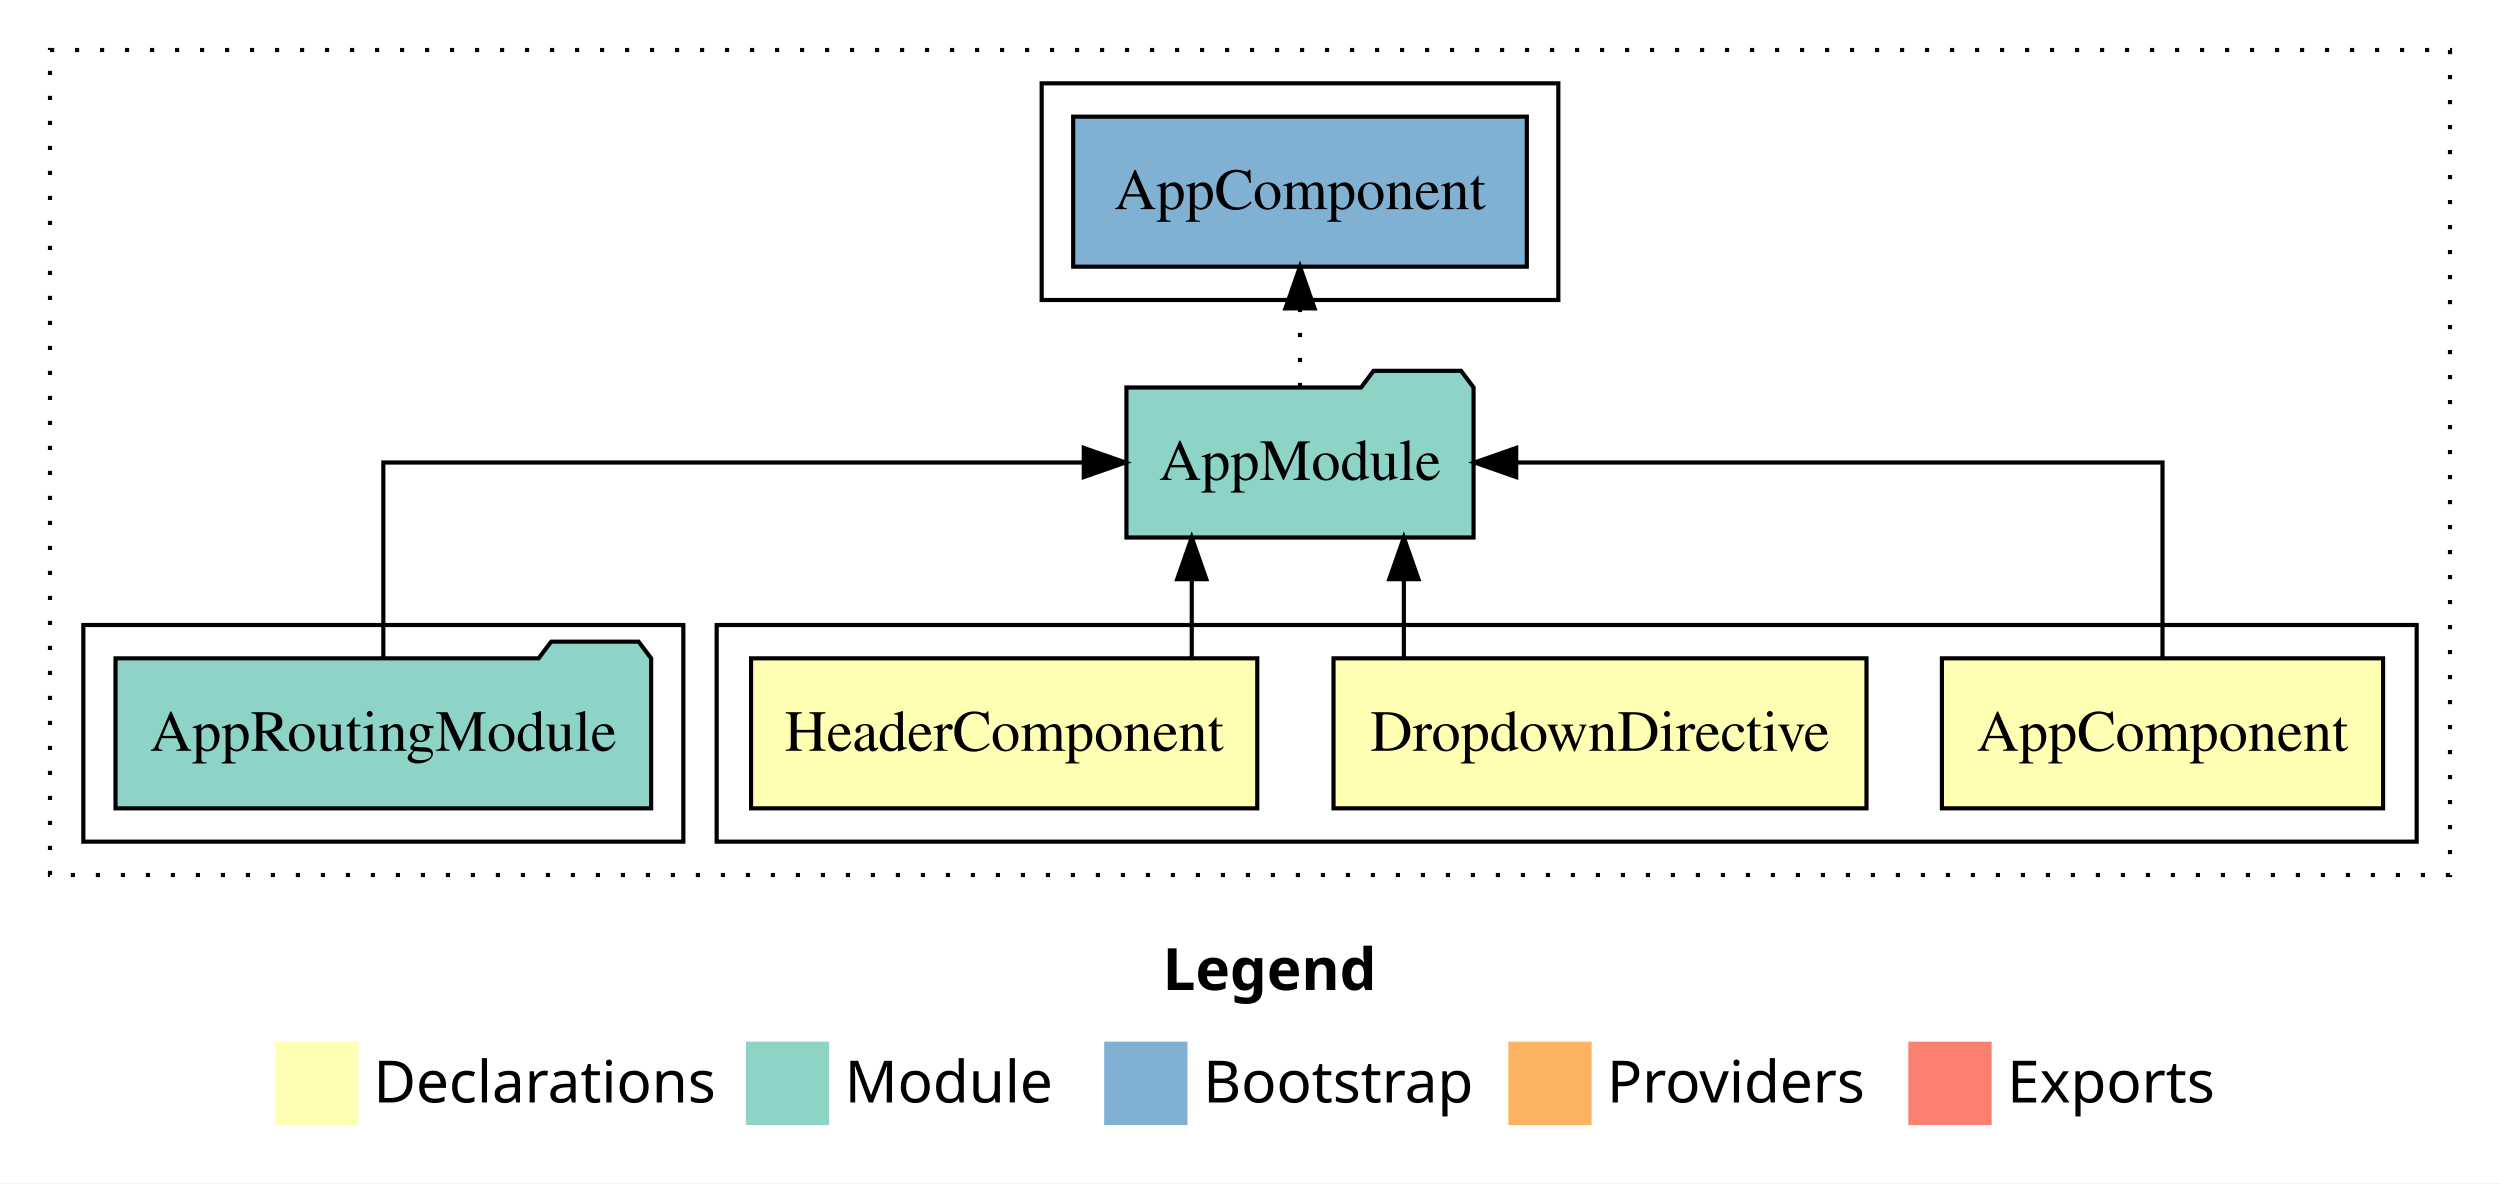
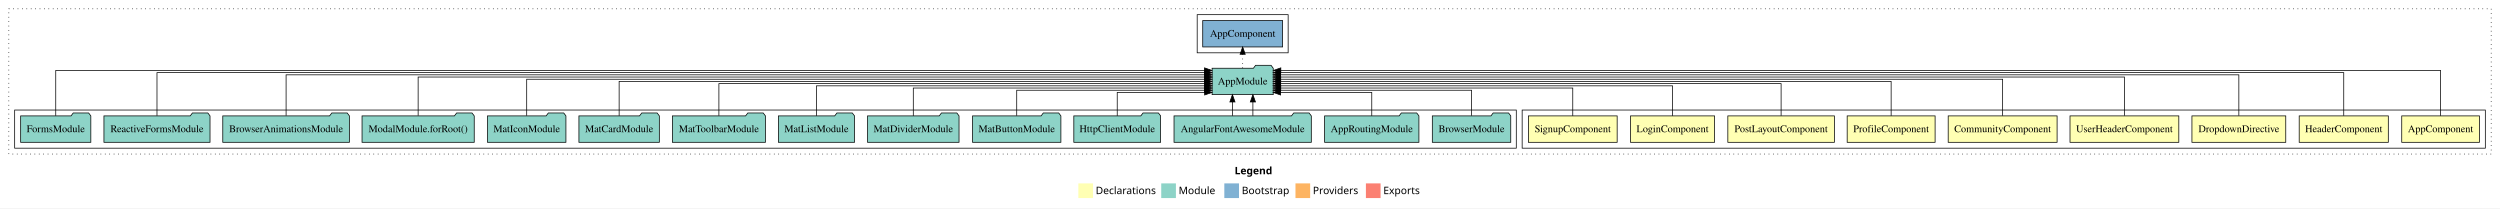
- <svg xmlns="http://www.w3.org/2000/svg" width="600pt" height="284pt" viewBox="0.00 0.00 600.00 284.00">
+ <svg xmlns="http://www.w3.org/2000/svg" width="3408pt" height="284pt" viewBox="0.00 0.00 3408.00 284.00">
  <g id="graph0" class="graph" transform="scale(1 1) rotate(0) translate(4 280)">
-     <polygon fill="#ffffff" stroke="transparent" points="-4,4 -4,-280 596,-280 596,4 -4,4" />
-     <text text-anchor="start" x="275.009" y="-42.4" font-family="sans-serif" font-weight="bold" font-size="14.00" fill="#000000">Legend</text>
-     <polygon fill="#ffffb3" stroke="transparent" points="62,-10 62,-30 82,-30 82,-10 62,-10" />
-     <text text-anchor="start" x="85.629" y="-15.4" font-family="sans-serif" font-size="14.00" fill="#000000">  Declarations</text>
-     <polygon fill="#8dd3c7" stroke="transparent" points="175,-10 175,-30 195,-30 195,-10 175,-10" />
-     <text text-anchor="start" x="198.725" y="-15.4" font-family="sans-serif" font-size="14.00" fill="#000000">  Module</text>
-     <polygon fill="#80b1d3" stroke="transparent" points="261,-10 261,-30 281,-30 281,-10 261,-10" />
-     <text text-anchor="start" x="284.781" y="-15.4" font-family="sans-serif" font-size="14.00" fill="#000000">  Bootstrap</text>
-     <polygon fill="#fdb462" stroke="transparent" points="358,-10 358,-30 378,-30 378,-10 358,-10" />
-     <text text-anchor="start" x="381.673" y="-15.4" font-family="sans-serif" font-size="14.00" fill="#000000">  Providers</text>
-     <polygon fill="#fb8072" stroke="transparent" points="454,-10 454,-30 474,-30 474,-10 454,-10" />
-     <text text-anchor="start" x="477.726" y="-15.4" font-family="sans-serif" font-size="14.00" fill="#000000">  Exports</text>
+     <polygon fill="#ffffff" stroke="transparent" points="-4,4 -4,-280 3404,-280 3404,4 -4,4" />
+     <text text-anchor="start" x="1679.009" y="-42.4" font-family="sans-serif" font-weight="bold" font-size="14.00" fill="#000000">Legend</text>
+     <polygon fill="#ffffb3" stroke="transparent" points="1466,-10 1466,-30 1486,-30 1486,-10 1466,-10" />
+     <text text-anchor="start" x="1489.629" y="-15.4" font-family="sans-serif" font-size="14.00" fill="#000000">  Declarations</text>
+     <polygon fill="#8dd3c7" stroke="transparent" points="1579,-10 1579,-30 1599,-30 1599,-10 1579,-10" />
+     <text text-anchor="start" x="1602.725" y="-15.4" font-family="sans-serif" font-size="14.00" fill="#000000">  Module</text>
+     <polygon fill="#80b1d3" stroke="transparent" points="1665,-10 1665,-30 1685,-30 1685,-10 1665,-10" />
+     <text text-anchor="start" x="1688.781" y="-15.4" font-family="sans-serif" font-size="14.00" fill="#000000">  Bootstrap</text>
+     <polygon fill="#fdb462" stroke="transparent" points="1762,-10 1762,-30 1782,-30 1782,-10 1762,-10" />
+     <text text-anchor="start" x="1785.673" y="-15.4" font-family="sans-serif" font-size="14.00" fill="#000000">  Providers</text>
+     <polygon fill="#fb8072" stroke="transparent" points="1858,-10 1858,-30 1878,-30 1878,-10 1858,-10" />
+     <text text-anchor="start" x="1881.726" y="-15.4" font-family="sans-serif" font-size="14.00" fill="#000000">  Exports</text>
    <g id="clust1" class="cluster">
-       <polygon fill="none" stroke="#000000" stroke-dasharray="1,5" points="8,-70 8,-268 584,-268 584,-70 8,-70" />
+       <polygon fill="none" stroke="#000000" stroke-dasharray="1,5" points="8,-70 8,-268 3392,-268 3392,-70 8,-70" />
    </g>
    <g id="clust2" class="cluster">
-       <polygon fill="none" stroke="#000000" points="168,-78 168,-130 576,-130 576,-78 168,-78" />
-     </g>
-     <g id="clust6" class="cluster">
-       <polygon fill="none" stroke="#000000" points="16,-78 16,-130 160,-130 160,-78 16,-78" />
-     </g>
-     <g id="clust8" class="cluster">
-       <polygon fill="none" stroke="#000000" points="246,-208 246,-260 370,-260 370,-208 246,-208" />
+       <polygon fill="none" stroke="#000000" points="2071,-78 2071,-130 3384,-130 3384,-78 2071,-78" />
+     </g>
+     <g id="clust12" class="cluster">
+       <polygon fill="none" stroke="#000000" points="16,-78 16,-130 2063,-130 2063,-78 16,-78" />
+     </g>
+     <g id="clust14" class="cluster">
+       <polygon fill="none" stroke="#000000" points="1628,-208 1628,-260 1752,-260 1752,-208 1628,-208" />
    </g>
    <g id="node1" class="node">
-       <polygon fill="#ffffb3" stroke="#000000" points="567.94,-122 462.06,-122 462.06,-86 567.94,-86 567.94,-122" />
-       <text text-anchor="middle" x="515" y="-99.8" font-family="Times,serif" font-size="14.00" fill="#000000">AppComponent</text>
+       <polygon fill="#ffffb3" stroke="#000000" points="3375.94,-122 3270.06,-122 3270.06,-86 3375.94,-86 3375.94,-122" />
+       <text text-anchor="middle" x="3323" y="-99.8" font-family="Times,serif" font-size="14.00" fill="#000000">AppComponent</text>
+     </g>
+     <g id="node10" class="node">
+       <polygon fill="#8dd3c7" stroke="#000000" points="1731.657,-187 1728.657,-191 1707.657,-191 1704.657,-187 1648.343,-187 1648.343,-151 1731.657,-151 1731.657,-187" />
+       <text text-anchor="middle" x="1690" y="-164.8" font-family="Times,serif" font-size="14.00" fill="#000000">AppModule</text>
+     </g>
+     <g id="edge1" class="edge">
+       <path fill="none" stroke="#000000" d="M3323,-122.153C3323,-145.757 3323,-184 3323,-184 3323,-184 1742.007,-184 1742.007,-184" />
+       <polygon fill="#000000" stroke="#000000" points="1742.008,-180.5 1732.007,-184 1742.007,-187.5 1742.008,-180.5" />
+     </g>
+     <g id="node2" class="node">
+       <polygon fill="#ffffb3" stroke="#000000" points="3251.744,-122 3130.256,-122 3130.256,-86 3251.744,-86 3251.744,-122" />
+       <text text-anchor="middle" x="3191" y="-99.8" font-family="Times,serif" font-size="14.00" fill="#000000">HeaderComponent</text>
+     </g>
+     <g id="edge2" class="edge">
+       <path fill="none" stroke="#000000" d="M3191,-122.248C3191,-145.018 3191,-181 3191,-181 3191,-181 1741.712,-181 1741.712,-181" />
+       <polygon fill="#000000" stroke="#000000" points="1741.712,-177.5 1731.712,-181 1741.712,-184.5 1741.712,-177.5" />
+     </g>
+     <g id="node3" class="node">
+       <polygon fill="#ffffb3" stroke="#000000" points="3111.957,-122 2984.043,-122 2984.043,-86 3111.957,-86 3111.957,-122" />
+       <text text-anchor="middle" x="3048" y="-99.8" font-family="Times,serif" font-size="14.00" fill="#000000">DropdownDirective</text>
+     </g>
+     <g id="edge3" class="edge">
+       <path fill="none" stroke="#000000" d="M3048,-122.292C3048,-144.206 3048,-178 3048,-178 3048,-178 1741.757,-178 1741.757,-178" />
+       <polygon fill="#000000" stroke="#000000" points="1741.757,-174.5 1731.757,-178 1741.757,-181.5 1741.757,-174.5" />
    </g>
    <g id="node4" class="node">
-       <polygon fill="#8dd3c7" stroke="#000000" points="349.657,-187 346.657,-191 325.657,-191 322.657,-187 266.343,-187 266.343,-151 349.657,-151 349.657,-187" />
-       <text text-anchor="middle" x="308" y="-164.8" font-family="Times,serif" font-size="14.00" fill="#000000">AppModule</text>
-     </g>
-     <g id="edge1" class="edge">
-       <path fill="none" stroke="#000000" d="M515,-122.106C515,-141.339 515,-169 515,-169 515,-169 359.889,-169 359.889,-169" />
-       <polygon fill="#000000" stroke="#000000" points="359.89,-165.5 349.889,-169 359.889,-172.5 359.89,-165.5" />
-     </g>
-     <g id="node2" class="node">
-       <polygon fill="#ffffb3" stroke="#000000" points="443.957,-122 316.043,-122 316.043,-86 443.957,-86 443.957,-122" />
-       <text text-anchor="middle" x="380" y="-99.8" font-family="Times,serif" font-size="14.00" fill="#000000">DropdownDirective</text>
-     </g>
-     <g id="edge2" class="edge">
-       <path fill="none" stroke="#000000" d="M332.925,-122.106C332.925,-122.106 332.925,-140.991 332.925,-140.991" />
-       <polygon fill="#000000" stroke="#000000" points="329.425,-140.991 332.925,-150.991 336.425,-140.991 329.425,-140.991" />
-     </g>
-     <g id="node3" class="node">
-       <polygon fill="#ffffb3" stroke="#000000" points="297.744,-122 176.256,-122 176.256,-86 297.744,-86 297.744,-122" />
-       <text text-anchor="middle" x="237" y="-99.8" font-family="Times,serif" font-size="14.00" fill="#000000">HeaderComponent</text>
-     </g>
-     <g id="edge3" class="edge">
-       <path fill="none" stroke="#000000" d="M282.022,-122.106C282.022,-122.106 282.022,-140.991 282.022,-140.991" />
-       <polygon fill="#000000" stroke="#000000" points="278.522,-140.991 282.022,-150.991 285.522,-140.991 278.522,-140.991" />
+       <polygon fill="#ffffb3" stroke="#000000" points="2966.17,-122 2817.83,-122 2817.83,-86 2966.17,-86 2966.17,-122" />
+       <text text-anchor="middle" x="2892" y="-99.8" font-family="Times,serif" font-size="14.00" fill="#000000">UserHeaderComponent</text>
+     </g>
+     <g id="edge4" class="edge">
+       <path fill="none" stroke="#000000" d="M2892,-122.284C2892,-143.321 2892,-175 2892,-175 2892,-175 1741.725,-175 1741.725,-175" />
+       <polygon fill="#000000" stroke="#000000" points="1741.725,-171.5 1731.725,-175 1741.725,-178.5 1741.725,-171.5" />
+     </g>
+     <g id="node5" class="node">
+       <polygon fill="#ffffb3" stroke="#000000" points="2800.232,-122 2651.768,-122 2651.768,-86 2800.232,-86 2800.232,-122" />
+       <text text-anchor="middle" x="2726" y="-99.8" font-family="Times,serif" font-size="14.00" fill="#000000">CommunityComponent</text>
+     </g>
+     <g id="edge5" class="edge">
+       <path fill="none" stroke="#000000" d="M2726,-122.223C2726,-142.365 2726,-172 2726,-172 2726,-172 1741.896,-172 1741.896,-172" />
+       <polygon fill="#000000" stroke="#000000" points="1741.896,-168.5 1731.896,-172 1741.896,-175.5 1741.896,-168.5" />
    </g>
    <g id="node6" class="node">
-       <polygon fill="#80b1d3" stroke="#000000" points="362.439,-252 253.561,-252 253.561,-216 362.439,-216 362.439,-252" />
-       <text text-anchor="middle" x="308" y="-229.8" font-family="Times,serif" font-size="14.00" fill="#000000">AppComponent </text>
-     </g>
-     <g id="edge5" class="edge">
-       <path fill="none" stroke="#000000" stroke-dasharray="1,5" d="M308,-187.106C308,-187.106 308,-205.991 308,-205.991" />
-       <polygon fill="#000000" stroke="#000000" points="304.5,-205.991 308,-215.991 311.5,-205.991 304.5,-205.991" />
-     </g>
-     <g id="node5" class="node">
-       <polygon fill="#8dd3c7" stroke="#000000" points="152.274,-122 149.274,-126 128.274,-126 125.274,-122 23.726,-122 23.726,-86 152.274,-86 152.274,-122" />
-       <text text-anchor="middle" x="88" y="-99.8" font-family="Times,serif" font-size="14.00" fill="#000000">AppRoutingModule</text>
-     </g>
-     <g id="edge4" class="edge">
-       <path fill="none" stroke="#000000" d="M88,-122.106C88,-141.339 88,-169 88,-169 88,-169 256.102,-169 256.102,-169" />
-       <polygon fill="#000000" stroke="#000000" points="256.102,-172.5 266.102,-169 256.102,-165.5 256.102,-172.5" />
+       <polygon fill="#ffffb3" stroke="#000000" points="2633.933,-122 2514.067,-122 2514.067,-86 2633.933,-86 2633.933,-122" />
+       <text text-anchor="middle" x="2574" y="-99.8" font-family="Times,serif" font-size="14.00" fill="#000000">ProfileComponent</text>
+     </g>
+     <g id="edge6" class="edge">
+       <path fill="none" stroke="#000000" d="M2574,-122.106C2574,-141.339 2574,-169 2574,-169 2574,-169 1741.746,-169 1741.746,-169" />
+       <polygon fill="#000000" stroke="#000000" points="1741.746,-165.5 1731.746,-169 1741.746,-172.5 1741.746,-165.5" />
+     </g>
+     <g id="node7" class="node">
+       <polygon fill="#ffffb3" stroke="#000000" points="2496.608,-122 2351.392,-122 2351.392,-86 2496.608,-86 2496.608,-122" />
+       <text text-anchor="middle" x="2424" y="-99.8" font-family="Times,serif" font-size="14.00" fill="#000000">PostLayoutComponent</text>
+     </g>
+     <g id="edge7" class="edge">
+       <path fill="none" stroke="#000000" d="M2424,-122.267C2424,-140.555 2424,-166 2424,-166 2424,-166 1741.832,-166 1741.832,-166" />
+       <polygon fill="#000000" stroke="#000000" points="1741.832,-162.5 1731.832,-166 1741.832,-169.5 1741.832,-162.5" />
+     </g>
+     <g id="node8" class="node">
+       <polygon fill="#ffffb3" stroke="#000000" points="2333.276,-122 2218.724,-122 2218.724,-86 2333.276,-86 2333.276,-122" />
+       <text text-anchor="middle" x="2276" y="-99.8" font-family="Times,serif" font-size="14.00" fill="#000000">LoginComponent</text>
+     </g>
+     <g id="edge8" class="edge">
+       <path fill="none" stroke="#000000" d="M2276,-122.022C2276,-139.373 2276,-163 2276,-163 2276,-163 1741.674,-163 1741.674,-163" />
+       <polygon fill="#000000" stroke="#000000" points="1741.674,-159.5 1731.674,-163 1741.674,-166.5 1741.674,-159.5" />
+     </g>
+     <g id="node9" class="node">
+       <polygon fill="#ffffb3" stroke="#000000" points="2200.506,-122 2079.494,-122 2079.494,-86 2200.506,-86 2200.506,-122" />
+       <text text-anchor="middle" x="2140" y="-99.8" font-family="Times,serif" font-size="14.00" fill="#000000">SignupComponent</text>
+     </g>
+     <g id="edge9" class="edge">
+       <path fill="none" stroke="#000000" d="M2140,-122.027C2140,-138.398 2140,-160 2140,-160 2140,-160 1741.931,-160 1741.931,-160" />
+       <polygon fill="#000000" stroke="#000000" points="1741.931,-156.5 1731.931,-160 1741.931,-163.5 1741.931,-156.5" />
+     </g>
+     <g id="node25" class="node">
+       <polygon fill="#80b1d3" stroke="#000000" points="1744.439,-252 1635.561,-252 1635.561,-216 1744.439,-216 1744.439,-252" />
+       <text text-anchor="middle" x="1690" y="-229.8" font-family="Times,serif" font-size="14.00" fill="#000000">AppComponent </text>
+     </g>
+     <g id="edge25" class="edge">
+       <path fill="none" stroke="#000000" stroke-dasharray="1,5" d="M1690,-187.106C1690,-187.106 1690,-205.991 1690,-205.991" />
+       <polygon fill="#000000" stroke="#000000" points="1686.5,-205.991 1690,-215.991 1693.5,-205.991 1686.5,-205.991" />
+     </g>
+     <g id="node11" class="node">
+       <polygon fill="#8dd3c7" stroke="#000000" points="2055.473,-122 2052.473,-126 2031.473,-126 2028.473,-122 1948.527,-122 1948.527,-86 2055.473,-86 2055.473,-122" />
+       <text text-anchor="middle" x="2002" y="-99.8" font-family="Times,serif" font-size="14.00" fill="#000000">BrowserModule</text>
+     </g>
+     <g id="edge10" class="edge">
+       <path fill="none" stroke="#000000" d="M2002,-122.24C2002,-137.571 2002,-157 2002,-157 2002,-157 1741.754,-157 1741.754,-157" />
+       <polygon fill="#000000" stroke="#000000" points="1741.754,-153.5 1731.754,-157 1741.754,-160.5 1741.754,-153.5" />
+     </g>
+     <g id="node12" class="node">
+       <polygon fill="#8dd3c7" stroke="#000000" points="1930.274,-122 1927.274,-126 1906.274,-126 1903.274,-122 1801.726,-122 1801.726,-86 1930.274,-86 1930.274,-122" />
+       <text text-anchor="middle" x="1866" y="-99.8" font-family="Times,serif" font-size="14.00" fill="#000000">AppRoutingModule</text>
+     </g>
+     <g id="edge11" class="edge">
+       <path fill="none" stroke="#000000" d="M1866,-122.051C1866,-136.373 1866,-154 1866,-154 1866,-154 1741.709,-154 1741.709,-154" />
+       <polygon fill="#000000" stroke="#000000" points="1741.71,-150.5 1731.709,-154 1741.709,-157.5 1741.71,-150.5" />
+     </g>
+     <g id="node13" class="node">
+       <polygon fill="#8dd3c7" stroke="#000000" points="1783.573,-122 1780.573,-126 1759.573,-126 1756.573,-122 1596.427,-122 1596.427,-86 1783.573,-86 1783.573,-122" />
+       <text text-anchor="middle" x="1690" y="-99.8" font-family="Times,serif" font-size="14.00" fill="#000000">AngularFontAwesomeModule</text>
+     </g>
+     <g id="edge12" class="edge">
+       <path fill="none" stroke="#000000" d="M1676.057,-122.106C1676.057,-122.106 1676.057,-140.991 1676.057,-140.991" />
+       <polygon fill="#000000" stroke="#000000" points="1672.557,-140.991 1676.057,-150.991 1679.557,-140.991 1672.557,-140.991" />
+     </g>
+     <g id="edge14" class="edge">
+       <path fill="none" stroke="#000000" d="M1703.943,-122.106C1703.943,-122.106 1703.943,-140.991 1703.943,-140.991" />
+       <polygon fill="#000000" stroke="#000000" points="1700.443,-140.991 1703.943,-150.991 1707.443,-140.991 1700.443,-140.991" />
+     </g>
+     <g id="node14" class="node">
+       <polygon fill="#8dd3c7" stroke="#000000" points="1578.161,-122 1575.161,-126 1554.161,-126 1551.161,-122 1459.839,-122 1459.839,-86 1578.161,-86 1578.161,-122" />
+       <text text-anchor="middle" x="1519" y="-99.8" font-family="Times,serif" font-size="14.00" fill="#000000">HttpClientModule</text>
+     </g>
+     <g id="edge13" class="edge">
+       <path fill="none" stroke="#000000" d="M1519,-122.051C1519,-136.373 1519,-154 1519,-154 1519,-154 1638.169,-154 1638.169,-154" />
+       <polygon fill="#000000" stroke="#000000" points="1638.169,-157.5 1648.169,-154 1638.169,-150.5 1638.169,-157.5" />
+     </g>
+     <g id="node15" class="node">
+       <polygon fill="#8dd3c7" stroke="#000000" points="1442.218,-122 1439.218,-126 1418.218,-126 1415.218,-122 1321.782,-122 1321.782,-86 1442.218,-86 1442.218,-122" />
+       <text text-anchor="middle" x="1382" y="-99.8" font-family="Times,serif" font-size="14.00" fill="#000000">MatButtonModule</text>
+     </g>
+     <g id="edge15" class="edge">
+       <path fill="none" stroke="#000000" d="M1382,-122.24C1382,-137.571 1382,-157 1382,-157 1382,-157 1638.141,-157 1638.141,-157" />
+       <polygon fill="#000000" stroke="#000000" points="1638.141,-160.5 1648.141,-157 1638.141,-153.5 1638.141,-160.5" />
+     </g>
+     <g id="node16" class="node">
+       <polygon fill="#8dd3c7" stroke="#000000" points="1303.363,-122 1300.363,-126 1279.363,-126 1276.363,-122 1178.637,-122 1178.637,-86 1303.363,-86 1303.363,-122" />
+       <text text-anchor="middle" x="1241" y="-99.8" font-family="Times,serif" font-size="14.00" fill="#000000">MatDividerModule</text>
+     </g>
+     <g id="edge16" class="edge">
+       <path fill="none" stroke="#000000" d="M1241,-122.027C1241,-138.398 1241,-160 1241,-160 1241,-160 1638.162,-160 1638.162,-160" />
+       <polygon fill="#000000" stroke="#000000" points="1638.162,-163.5 1648.162,-160 1638.162,-156.5 1638.162,-163.5" />
+     </g>
+     <g id="node17" class="node">
+       <polygon fill="#8dd3c7" stroke="#000000" points="1160.878,-122 1157.878,-126 1136.878,-126 1133.878,-122 1057.122,-122 1057.122,-86 1160.878,-86 1160.878,-122" />
+       <text text-anchor="middle" x="1109" y="-99.8" font-family="Times,serif" font-size="14.00" fill="#000000">MatListModule</text>
+     </g>
+     <g id="edge17" class="edge">
+       <path fill="none" stroke="#000000" d="M1109,-122.022C1109,-139.373 1109,-163 1109,-163 1109,-163 1638.216,-163 1638.216,-163" />
+       <polygon fill="#000000" stroke="#000000" points="1638.216,-166.5 1648.216,-163 1638.216,-159.5 1638.216,-166.5" />
+     </g>
+     <g id="node18" class="node">
+       <polygon fill="#8dd3c7" stroke="#000000" points="1039.419,-122 1036.419,-126 1015.419,-126 1012.419,-122 912.581,-122 912.581,-86 1039.419,-86 1039.419,-122" />
+       <text text-anchor="middle" x="976" y="-99.8" font-family="Times,serif" font-size="14.00" fill="#000000">MatToolbarModule</text>
+     </g>
+     <g id="edge18" class="edge">
+       <path fill="none" stroke="#000000" d="M976,-122.267C976,-140.555 976,-166 976,-166 976,-166 1638.264,-166 1638.264,-166" />
+       <polygon fill="#000000" stroke="#000000" points="1638.264,-169.5 1648.264,-166 1638.264,-162.5 1638.264,-169.5" />
+     </g>
+     <g id="node19" class="node">
+       <polygon fill="#8dd3c7" stroke="#000000" points="894.812,-122 891.812,-126 870.812,-126 867.812,-122 785.188,-122 785.188,-86 894.812,-86 894.812,-122" />
+       <text text-anchor="middle" x="840" y="-99.8" font-family="Times,serif" font-size="14.00" fill="#000000">MatCardModule</text>
+     </g>
+     <g id="edge19" class="edge">
+       <path fill="none" stroke="#000000" d="M840,-122.106C840,-141.339 840,-169 840,-169 840,-169 1638.138,-169 1638.138,-169" />
+       <polygon fill="#000000" stroke="#000000" points="1638.138,-172.5 1648.138,-169 1638.138,-165.5 1638.138,-172.5" />
+     </g>
+     <g id="node20" class="node">
+       <polygon fill="#8dd3c7" stroke="#000000" points="767.475,-122 764.475,-126 743.475,-126 740.475,-122 660.525,-122 660.525,-86 767.475,-86 767.475,-122" />
+       <text text-anchor="middle" x="714" y="-99.8" font-family="Times,serif" font-size="14.00" fill="#000000">MatIconModule</text>
+     </g>
+     <g id="edge20" class="edge">
+       <path fill="none" stroke="#000000" d="M714,-122.223C714,-142.365 714,-172 714,-172 714,-172 1638.062,-172 1638.062,-172" />
+       <polygon fill="#000000" stroke="#000000" points="1638.062,-175.5 1648.062,-172 1638.062,-168.5 1638.062,-175.5" />
+     </g>
+     <g id="node21" class="node">
+       <polygon fill="#8dd3c7" stroke="#000000" points="642.47,-122 639.47,-126 618.47,-126 615.47,-122 489.53,-122 489.53,-86 642.47,-86 642.47,-122" />
+       <text text-anchor="middle" x="566" y="-99.8" font-family="Times,serif" font-size="14.00" fill="#000000">ModalModule.forRoot()</text>
+     </g>
+     <g id="edge21" class="edge">
+       <path fill="none" stroke="#000000" d="M566,-122.284C566,-143.321 566,-175 566,-175 566,-175 1638.327,-175 1638.327,-175" />
+       <polygon fill="#000000" stroke="#000000" points="1638.327,-178.5 1648.327,-175 1638.327,-171.5 1638.327,-178.5" />
+     </g>
+     <g id="node22" class="node">
+       <polygon fill="#8dd3c7" stroke="#000000" points="472.302,-122 469.302,-126 448.302,-126 445.302,-122 299.698,-122 299.698,-86 472.302,-86 472.302,-122" />
+       <text text-anchor="middle" x="386" y="-99.8" font-family="Times,serif" font-size="14.00" fill="#000000">BrowserAnimationsModule</text>
+     </g>
+     <g id="edge22" class="edge">
+       <path fill="none" stroke="#000000" d="M386,-122.292C386,-144.206 386,-178 386,-178 386,-178 1638.091,-178 1638.091,-178" />
+       <polygon fill="#000000" stroke="#000000" points="1638.091,-181.5 1648.091,-178 1638.091,-174.5 1638.091,-181.5" />
+     </g>
+     <g id="node23" class="node">
+       <polygon fill="#8dd3c7" stroke="#000000" points="282.305,-122 279.305,-126 258.305,-126 255.305,-122 137.695,-122 137.695,-86 282.305,-86 282.305,-122" />
+       <text text-anchor="middle" x="210" y="-99.8" font-family="Times,serif" font-size="14.00" fill="#000000">ReactiveFormsModule</text>
+     </g>
+     <g id="edge23" class="edge">
+       <path fill="none" stroke="#000000" d="M210,-122.248C210,-145.018 210,-181 210,-181 210,-181 1638.091,-181 1638.091,-181" />
+       <polygon fill="#000000" stroke="#000000" points="1638.091,-184.5 1648.091,-181 1638.091,-177.5 1638.091,-184.5" />
+     </g>
+     <g id="node24" class="node">
+       <polygon fill="#8dd3c7" stroke="#000000" points="119.829,-122 116.829,-126 95.829,-126 92.829,-122 24.171,-122 24.171,-86 119.829,-86 119.829,-122" />
+       <text text-anchor="middle" x="72" y="-99.8" font-family="Times,serif" font-size="14.00" fill="#000000">FormsModule</text>
+     </g>
+     <g id="edge24" class="edge">
+       <path fill="none" stroke="#000000" d="M72,-122.153C72,-145.757 72,-184 72,-184 72,-184 1637.967,-184 1637.967,-184" />
+       <polygon fill="#000000" stroke="#000000" points="1637.967,-187.5 1647.967,-184 1637.967,-180.5 1637.967,-187.5" />
    </g>
  </g>
</svg>
